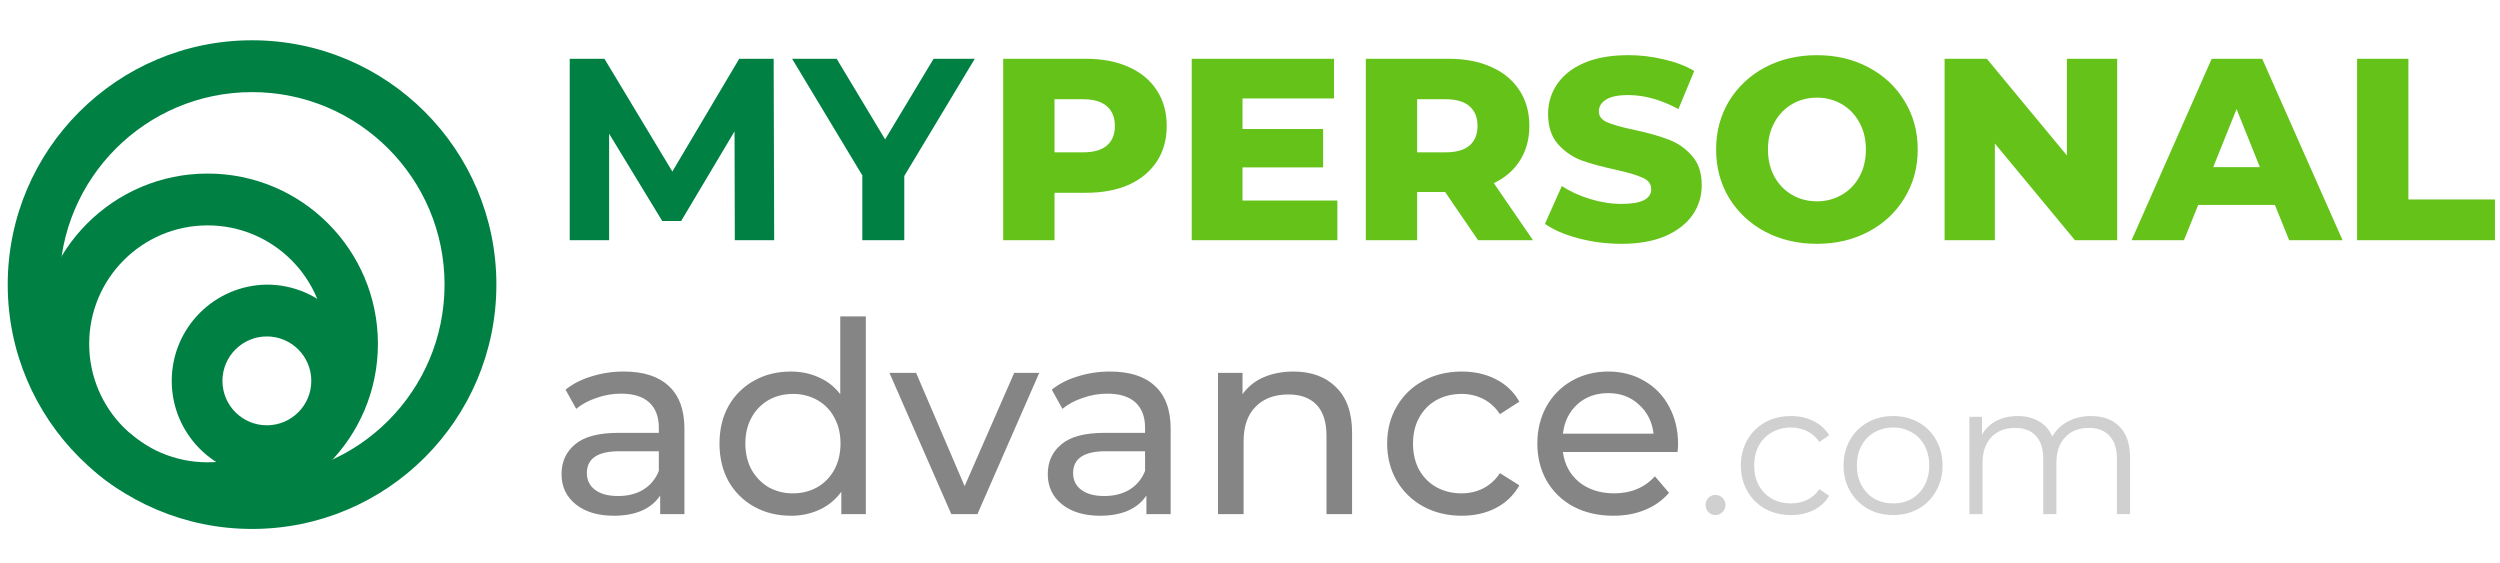
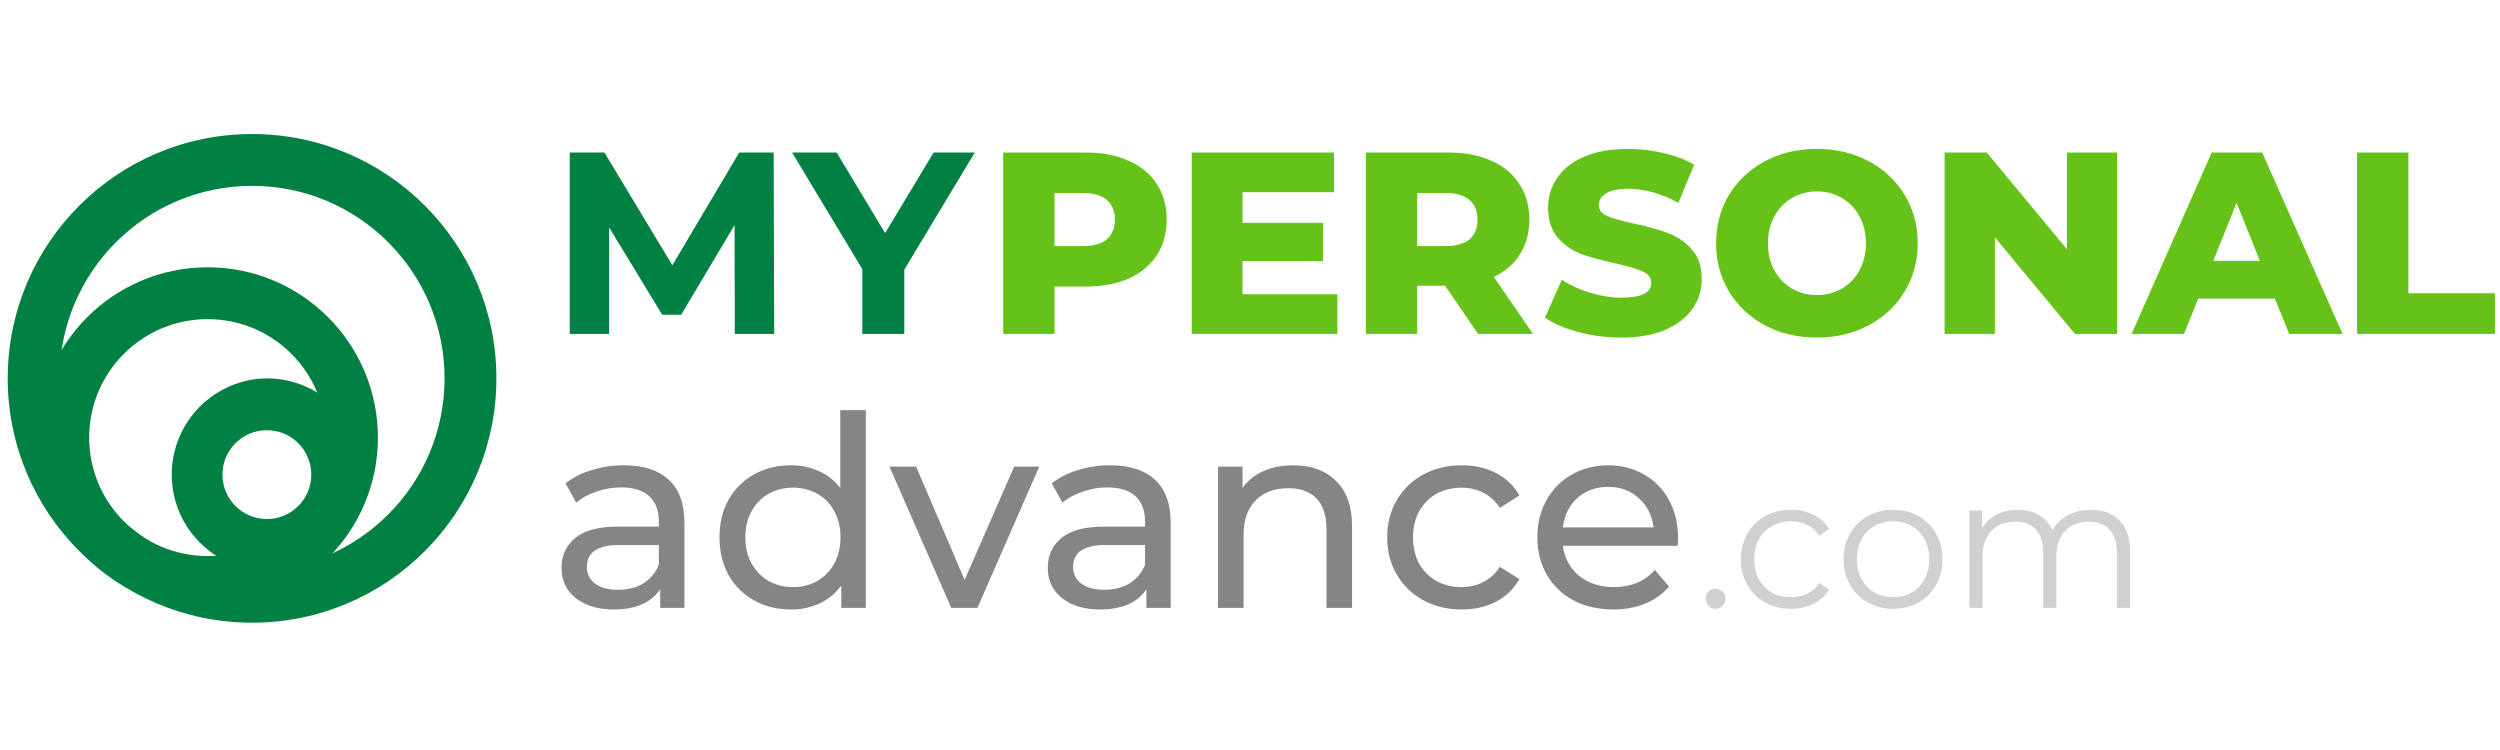
- <svg xmlns="http://www.w3.org/2000/svg" width="200" height="45" viewBox="0 0 191 38" fill="none" class="svg">
+ <svg xmlns="http://www.w3.org/2000/svg" width="200" height="60" viewBox="0 0 191 38" fill="none" class="svg">
  <path fill="#008143" fill-rule="evenodd" class="svg__item" d="M19.257 33.964c8.123 0 14.707-6.584 14.707-14.707 0-8.123-6.584-14.707-14.707-14.707-8.123 0-14.707 6.584-14.707 14.707 0 8.123 6.584 14.707 14.707 14.707Zm0 3.96c10.31 0 18.667-8.357 18.667-18.667C37.924 8.947 29.567.59 19.257.59 8.947.59.59 8.948.59 19.257c0 10.31 8.358 18.667 18.667 18.667Z" clip-rule="evenodd" />
  <path fill="#008143" fill-rule="evenodd" class="svg__item" d="M15.863 32.833a9.05 9.05 0 1 0 0-18.101 9.05 9.05 0 0 0 0 18.1Zm0 3.96c7.186 0 13.01-5.825 13.01-13.01 0-7.186-5.824-13.011-13.01-13.011-7.185 0-13.01 5.825-13.01 13.01 0 7.186 5.825 13.01 13.01 13.01Z" clip-rule="evenodd" />
  <path fill="#008143" fill-rule="evenodd" class="svg__item" d="M20.389 30.005a3.394 3.394 0 1 0 0-6.788 3.394 3.394 0 0 0 0 6.788Zm0 3.96a7.354 7.354 0 1 0 0-14.708 7.354 7.354 0 0 0 0 14.707Z" clip-rule="evenodd" />
  <path fill="#858585" class="svg__item" d="M47.667 25.898c1.493 0 2.634.367 3.421 1.1.801.733 1.202 1.826 1.202 3.278v6.517h-1.853v-1.426c-.326.503-.795.89-1.405 1.16-.598.259-1.31.388-2.139.388-1.208 0-2.179-.292-2.912-.876-.72-.584-1.079-1.35-1.079-2.3 0-.951.346-1.711 1.038-2.282.693-.584 1.793-.875 3.3-.875h3.095v-.387c0-.842-.245-1.487-.733-1.935-.489-.448-1.208-.672-2.159-.672-.638 0-1.262.109-1.873.326-.611.204-1.127.482-1.548.835l-.815-1.466c.557-.448 1.222-.788 1.996-1.018a8.135 8.135 0 0 1 2.464-.367Zm-.448 9.51c.747 0 1.392-.163 1.935-.489.543-.34.936-.814 1.18-1.425v-1.507h-3.013c-1.656 0-2.484.556-2.484 1.67 0 .543.21.97.63 1.283.422.312 1.005.468 1.752.468ZM66.15 21.683v15.11h-1.874v-1.71a4.234 4.234 0 0 1-1.65 1.364 5.112 5.112 0 0 1-2.2.468c-1.044 0-1.981-.23-2.81-.693a5.051 5.051 0 0 1-1.954-1.934c-.462-.842-.693-1.806-.693-2.892 0-1.086.231-2.043.693-2.871a5.051 5.051 0 0 1 1.955-1.935c.828-.461 1.765-.692 2.81-.692.774 0 1.486.15 2.138.448a4.066 4.066 0 0 1 1.63 1.283v-5.946h1.954Zm-5.56 13.521c.679 0 1.296-.156 1.853-.468a3.445 3.445 0 0 0 1.303-1.344c.312-.584.469-1.25.469-1.996 0-.747-.157-1.405-.469-1.975a3.273 3.273 0 0 0-1.303-1.344 3.722 3.722 0 0 0-1.853-.469c-.693 0-1.317.157-1.874.469a3.45 3.45 0 0 0-1.303 1.344c-.312.57-.468 1.229-.468 1.975 0 .747.156 1.412.468 1.996.326.57.76 1.018 1.303 1.344a3.762 3.762 0 0 0 1.874.468ZM79.399 26l-4.725 10.793H72.68L67.954 26h2.037l3.706 8.654L77.485 26h1.914ZM84.815 25.898c1.494 0 2.634.367 3.422 1.1.8.733 1.201 1.826 1.201 3.278v6.517h-1.853v-1.426c-.326.503-.794.89-1.405 1.16-.598.259-1.31.388-2.138.388-1.209 0-2.18-.292-2.912-.876-.72-.584-1.08-1.35-1.08-2.3 0-.951.347-1.711 1.039-2.282.692-.584 1.792-.875 3.299-.875h3.095v-.387c0-.842-.244-1.487-.733-1.935-.489-.448-1.208-.672-2.159-.672-.638 0-1.262.109-1.873.326-.611.204-1.127.482-1.548.835l-.814-1.466c.556-.448 1.222-.788 1.995-1.018a8.135 8.135 0 0 1 2.464-.367Zm-.448 9.51c.747 0 1.392-.163 1.935-.489.543-.34.937-.814 1.181-1.425v-1.507H84.47c-1.656 0-2.484.556-2.484 1.67 0 .543.21.97.631 1.283.421.312 1.005.468 1.751.468ZM98.819 25.898c1.371 0 2.457.4 3.258 1.201.815.788 1.222 1.949 1.222 3.483v6.21h-1.955v-5.986c0-1.046-.251-1.833-.754-2.363-.502-.529-1.221-.794-2.158-.794-1.059 0-1.894.313-2.505.937-.61.61-.916 1.493-.916 2.647v5.56h-1.955V26h1.873v1.629a3.811 3.811 0 0 1 1.589-1.283c.678-.299 1.445-.448 2.3-.448ZM111.681 36.915c-1.1 0-2.084-.238-2.953-.713a5.254 5.254 0 0 1-2.016-1.955c-.489-.841-.733-1.792-.733-2.85 0-1.06.244-2.003.733-2.831a5.068 5.068 0 0 1 2.016-1.955c.869-.476 1.853-.713 2.953-.713.977 0 1.846.197 2.606.59a4.193 4.193 0 0 1 1.792 1.711l-1.486.957a3.33 3.33 0 0 0-1.263-1.16 3.601 3.601 0 0 0-1.67-.387c-.706 0-1.344.156-1.914.468-.557.312-.998.76-1.324 1.344-.312.57-.468 1.229-.468 1.975 0 .76.156 1.432.468 2.016.326.57.767 1.012 1.324 1.324.57.312 1.208.468 1.914.468.611 0 1.168-.129 1.67-.387a3.33 3.33 0 0 0 1.263-1.16l1.486.936a4.32 4.32 0 0 1-1.792 1.731c-.76.394-1.629.59-2.606.59ZM128.205 31.457c0 .15-.013.346-.04.59h-8.757c.122.951.536 1.718 1.242 2.302.72.57 1.609.855 2.668.855 1.29 0 2.328-.434 3.116-1.303l1.079 1.262a4.716 4.716 0 0 1-1.833 1.304c-.719.299-1.527.448-2.423.448-1.14 0-2.152-.23-3.034-.693a5.147 5.147 0 0 1-2.057-1.975c-.475-.841-.713-1.792-.713-2.85 0-1.046.231-1.99.693-2.831a5.054 5.054 0 0 1 1.934-1.955c.828-.476 1.758-.713 2.79-.713s1.948.238 2.749.713a4.776 4.776 0 0 1 1.894 1.955c.462.841.692 1.805.692 2.891Zm-5.335-3.91c-.937 0-1.724.285-2.362.856-.625.57-.991 1.317-1.1 2.24h6.924c-.109-.91-.482-1.65-1.12-2.22-.625-.584-1.405-.876-2.342-.876Z" />
  <path fill="#64C219" class="svg__item" d="M82.98 2.004c1.253 0 2.342.211 3.266.634.924.409 1.637 1.003 2.138 1.782.502.765.753 1.67.753 2.712 0 1.043-.251 1.947-.753 2.712-.501.766-1.214 1.36-2.138 1.782-.924.41-2.013.614-3.267.614h-2.415v3.623h-3.92V2.004h6.335Zm-.238 7.147c.805 0 1.412-.171 1.821-.514.41-.357.614-.858.614-1.505 0-.647-.205-1.148-.614-1.505-.409-.356-1.016-.534-1.821-.534h-2.178V9.15h2.178ZM102.175 12.834v3.029H91.048V2.004h10.869v3.03h-6.989V7.37h6.158v2.93h-6.158v2.534h7.247ZM110.408 12.18h-2.138v3.683h-3.92V2.004h6.335c1.254 0 2.343.211 3.267.634.924.409 1.637 1.003 2.138 1.782.502.765.753 1.67.753 2.712 0 1.003-.238 1.88-.713 2.633-.462.74-1.129 1.32-2 1.742l2.99 4.356h-4.197l-2.515-3.682Zm2.475-5.048c0-.647-.205-1.148-.614-1.505-.409-.356-1.016-.534-1.821-.534h-2.178V9.15h2.178c.805 0 1.412-.171 1.821-.514.409-.357.614-.858.614-1.505ZM123.876 16.14c-1.122 0-2.211-.138-3.267-.416-1.056-.277-1.914-.646-2.574-1.108l1.287-2.89c.62.408 1.34.738 2.158.99.818.25 1.624.375 2.415.375 1.505 0 2.257-.376 2.257-1.128 0-.396-.217-.687-.653-.871-.422-.198-1.109-.403-2.059-.614-1.043-.224-1.914-.462-2.613-.713-.7-.264-1.3-.68-1.802-1.247-.501-.568-.752-1.333-.752-2.297 0-.844.231-1.603.693-2.277.462-.686 1.148-1.227 2.059-1.623.924-.396 2.052-.594 3.385-.594.911 0 1.808.106 2.693.317.884.198 1.663.495 2.336.89l-1.208 2.911c-1.32-.713-2.6-1.069-3.841-1.069-.778 0-1.346.119-1.702.356-.357.225-.535.522-.535.891 0 .37.211.647.634.832.422.185 1.102.376 2.039.574 1.056.224 1.927.469 2.613.732.7.251 1.3.66 1.802 1.228.515.554.772 1.313.772 2.277 0 .831-.231 1.584-.693 2.257-.462.673-1.155 1.214-2.079 1.623-.924.396-2.045.594-3.365.594ZM138.813 16.14c-1.465 0-2.785-.31-3.96-.93a7.084 7.084 0 0 1-2.752-2.574c-.66-1.096-.99-2.33-.99-3.702 0-1.373.33-2.607.99-3.703a7.083 7.083 0 0 1 2.752-2.573c1.175-.62 2.495-.93 3.96-.93 1.465-.001 2.778.31 3.94.93 1.174.62 2.092 1.478 2.752 2.573.673 1.096 1.009 2.33 1.009 3.703 0 1.372-.336 2.606-1.009 3.702-.66 1.095-1.578 1.953-2.752 2.574-1.162.62-2.475.93-3.94.93Zm0-3.247a3.71 3.71 0 0 0 1.9-.495 3.576 3.576 0 0 0 1.347-1.386c.33-.607.495-1.3.495-2.078 0-.78-.165-1.465-.495-2.06a3.542 3.542 0 0 0-1.347-1.405 3.71 3.71 0 0 0-1.9-.495c-.7 0-1.333.165-1.901.495a3.54 3.54 0 0 0-1.346 1.406c-.33.594-.495 1.28-.495 2.059 0 .778.165 1.471.495 2.078.33.594.778 1.056 1.346 1.386.568.33 1.201.495 1.901.495ZM161.753 2.004v13.859h-3.227l-6.118-7.385v7.385h-3.841V2.004h3.227l6.118 7.385V2.004h3.841ZM173.804 13.17h-5.861l-1.089 2.693h-3.999l6.118-13.859h3.86l6.138 13.859h-4.079l-1.088-2.692Zm-1.149-2.89-1.782-4.435-1.781 4.435h3.563ZM180.082 2.004h3.92v10.75h6.613v3.109h-10.533V2.004Z" />
  <path fill="#008143" class="svg__item" d="m56.139 15.863-.02-8.315-4.079 6.85h-1.445l-4.059-6.672v8.137h-3.009V2.004h2.653l5.187 8.613 5.108-8.613h2.633l.04 13.86h-3.01ZM69.088 10.953v4.91h-3.207v-4.95l-5.365-8.909h3.405l3.702 6.158 3.702-6.158h3.148l-5.385 8.95Z" />
  <path fill="#D0D0D0" class="svg__item" d="M131.061 36.863a.735.735 0 0 1-.538-.226.778.778 0 0 1-.212-.551.73.73 0 0 1 .212-.538.735.735 0 0 1 .538-.226c.207 0 .386.075.537.226.151.142.226.32.226.538a.75.75 0 0 1-.226.551.734.734 0 0 1-.537.226ZM136.834 36.863c-.735 0-1.395-.16-1.98-.48a3.507 3.507 0 0 1-1.357-1.344 3.928 3.928 0 0 1-.495-1.966c0-.726.165-1.376.495-1.951a3.507 3.507 0 0 1 1.357-1.344c.585-.32 1.245-.48 1.98-.48.641 0 1.212.127 1.711.381a2.8 2.8 0 0 1 1.203 1.09l-.75.508a2.291 2.291 0 0 0-.933-.82 2.716 2.716 0 0 0-1.231-.283c-.537 0-1.023.123-1.456.368a2.54 2.54 0 0 0-1.004 1.018c-.236.443-.354.948-.354 1.513 0 .575.118 1.085.354 1.528.245.433.579.773 1.004 1.018.433.236.919.353 1.456.353.443 0 .854-.09 1.231-.268.377-.18.688-.453.933-.82l.75.509c-.293.48-.693.848-1.203 1.103a3.892 3.892 0 0 1-1.711.367ZM144.636 36.863c-.716 0-1.362-.16-1.937-.48a3.612 3.612 0 0 1-1.358-1.358c-.33-.575-.495-1.226-.495-1.952s.165-1.376.495-1.951a3.51 3.51 0 0 1 1.358-1.344c.575-.32 1.221-.48 1.937-.48.717 0 1.362.16 1.937.48.576.321 1.023.769 1.344 1.344.33.575.495 1.225.495 1.951s-.165 1.377-.495 1.952a3.506 3.506 0 0 1-1.344 1.358c-.575.32-1.22.48-1.937.48Zm0-.89c.528 0 .999-.118 1.414-.354.424-.245.754-.59.99-1.032.236-.444.354-.948.354-1.514 0-.565-.118-1.07-.354-1.513a2.459 2.459 0 0 0-.99-1.018 2.726 2.726 0 0 0-1.414-.368 2.8 2.8 0 0 0-1.428.368 2.572 2.572 0 0 0-.99 1.018c-.236.443-.354.948-.354 1.513 0 .566.118 1.07.354 1.514.245.443.575.787.99 1.032.424.236.9.353 1.428.353ZM159.739 29.298c.933 0 1.664.268 2.192.806.537.537.806 1.329.806 2.376v4.313h-1.004v-4.215c0-.773-.189-1.362-.566-1.767-.368-.406-.891-.608-1.57-.608-.773 0-1.381.24-1.824.72-.443.472-.665 1.128-.665 1.967v3.903h-1.004v-4.215c0-.773-.188-1.362-.565-1.767-.368-.406-.896-.608-1.584-.608-.764 0-1.372.24-1.825.72-.443.472-.664 1.128-.664 1.967v3.903h-1.004v-7.439h.961v1.358a2.685 2.685 0 0 1 1.103-1.047c.472-.245 1.014-.367 1.627-.367.622 0 1.159.132 1.612.396.462.264.806.655 1.032 1.173.274-.49.665-.872 1.174-1.145.519-.283 1.108-.424 1.768-.424Z" />
</svg>
